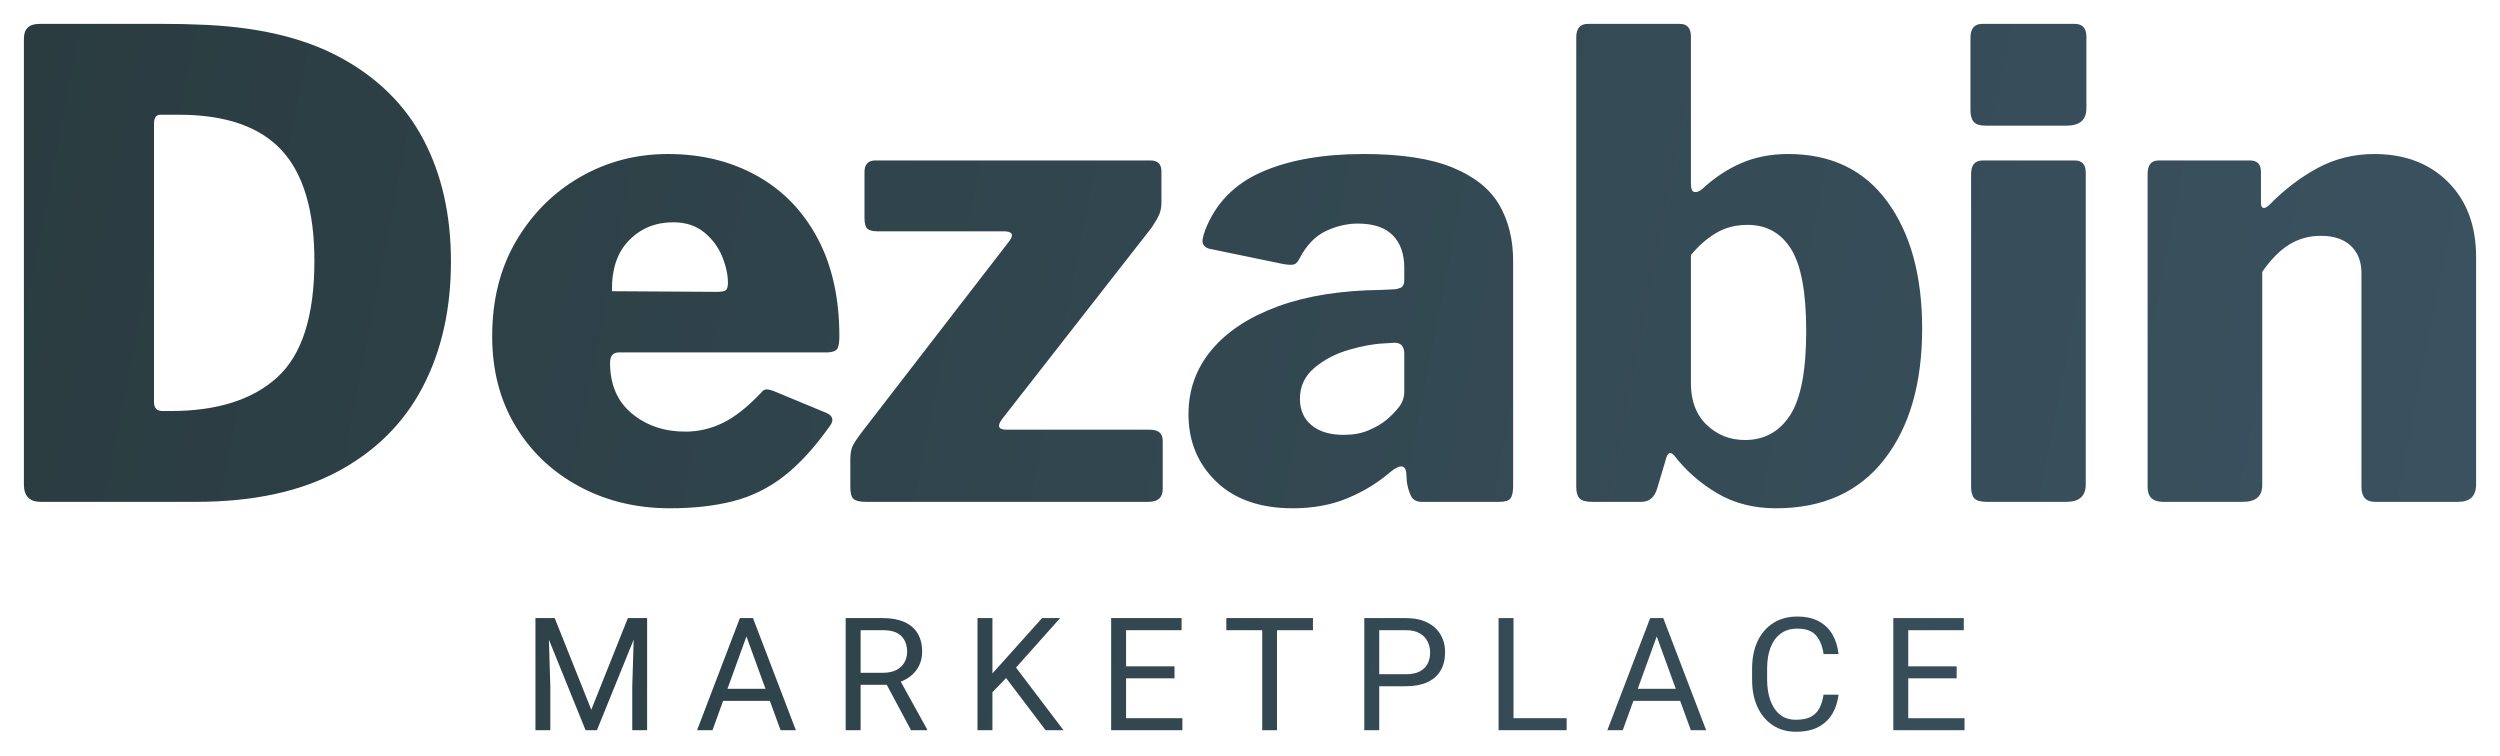
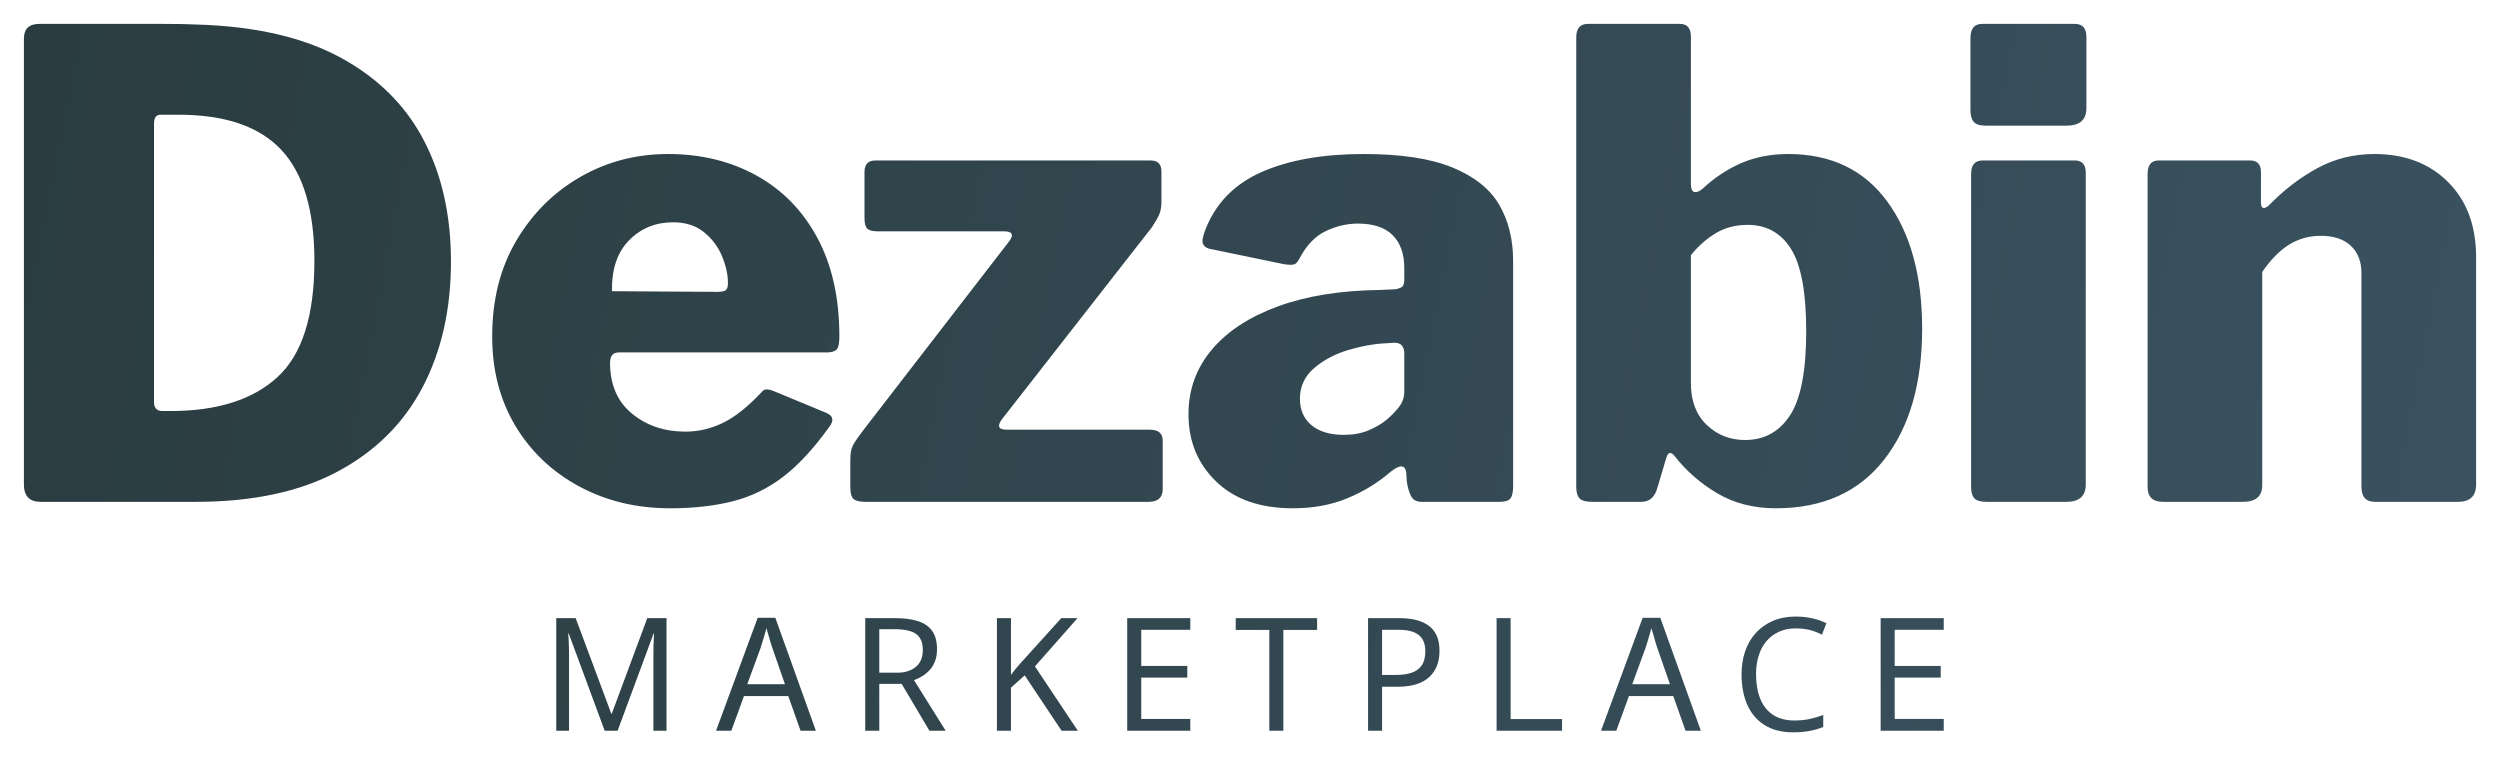
- <svg xmlns="http://www.w3.org/2000/svg" viewBox="-37.1 -37.1 3881.2 1173.14">
+ <svg xmlns="http://www.w3.org/2000/svg" viewBox="-37.1 -37.1 3881.2 1174.01">
  <defs>
    <linearGradient id="g" gradientUnits="userSpaceOnUse" x1="0" y1="0" x2="3807" y2="742">
      <stop offset="0" stop-color="#2a3c40" />
      <stop offset="1" stop-color="#3a5260" />
    </linearGradient>
  </defs>
  <g fill="url(#g)">
    <path d="M267 742L26 742Q0 742 0 715L0 715L0 23Q0 0 24 0L24 0Q48 0 81 0Q114 0 149.5 0Q185 0 217 0Q249 0 269 1L269 1Q404 5 491 52Q578 99 620.5 180Q663 261 663 369L663 369Q663 480 619 564Q575 648 487 695Q399 742 267 742L267 742M215 601L215 601L228 601Q336 601 393.5 548.5Q451 496 451 368L451 368Q451 251 400 196Q349 141 240 141L240 141L212 141Q202 141 202 155L202 155L202 587Q202 601 215 601" />
    <path d="M910 526L910 526Q910 577 944 605Q978 633 1027 633L1027 633Q1057 633 1085 619.5Q1113 606 1145 572L1145 572Q1148 568 1152 567.5Q1156 567 1164 570L1164 570L1246 604Q1262 611 1250 626L1250 626Q1215 675 1179.5 702.5Q1144 730 1101 741Q1058 752 1003 752L1003 752Q925 752 862 718Q799 684 763 624Q727 564 727 485L727 485Q727 400 764.5 336.5Q802 273 864 237.5Q926 202 1000 202L1000 202Q1077 202 1137.5 235.5Q1198 269 1232 332.5Q1266 396 1266 485L1266 485Q1266 497 1263.5 503Q1261 509 1249 510L1249 510L924 510Q910 510 910 526M913 415L1076 416Q1086 416 1089.5 413.5Q1093 411 1093 402L1093 402Q1093 383 1084 361Q1075 339 1056 323.5Q1037 308 1008 308L1008 308Q967 308 939.5 336Q912 364 913 415L913 415M1746 742L1307 742Q1293 742 1288 737.5Q1283 733 1283 719L1283 719L1283 677Q1283 663 1286.5 655.5Q1290 648 1303 631L1303 631L1530 337Q1541 322 1521 322L1521 322L1325 322Q1314 322 1309.5 318Q1305 314 1305 301L1305 301L1305 230Q1305 212 1322 212L1322 212L1749 212Q1766 212 1766 229L1766 229L1766 277Q1766 288 1762.5 296Q1759 304 1751 316L1751 316L1519 613Q1506 630 1526 630L1526 630L1748 630Q1768 630 1768 647L1768 647L1768 722Q1768 742 1746 742L1746 742M2121 696L2121 696Q2092 721 2054.5 736.5Q2017 752 1970 752L1970 752Q1894 752 1851 710.5Q1808 669 1808 606L1808 606Q1808 549 1844 506Q1880 463 1947 438.5Q2014 414 2107 413L2107 413L2128 412Q2132 412 2137.5 409.5Q2143 407 2143 398L2143 398L2143 379Q2143 346 2125 328Q2107 310 2071 310L2071 310Q2046 310 2021.5 321.5Q1997 333 1981 363L1981 363Q1977 371 1973 373Q1969 375 1956 373L1956 373L1840 349Q1833 347 1830.5 341.5Q1828 336 1834 320L1834 320Q1858 258 1921.5 230Q1985 202 2080 202L2080 202Q2167 202 2218 223Q2269 244 2290.5 281Q2312 318 2312 368L2312 368L2312 717Q2312 731 2308 736.5Q2304 742 2291 742L2291 742L2170 742Q2158 742 2153.5 733Q2149 724 2147 711L2147 711L2146 696Q2143 678 2121 696M2143 571L2143 512Q2143 495 2128 495L2128 495L2112 496Q2088 497 2057 506Q2026 515 2003.5 534Q1981 553 1981 582L1981 582Q1981 608 1999 623Q2017 638 2049 638L2049 638Q2071 638 2087.5 631Q2104 624 2115 615L2115 615Q2127 605 2135 594.5Q2143 584 2143 571L2143 571M2511 742L2435 742Q2420 742 2415 736.5Q2410 731 2410 719L2410 719L2410 21Q2410 0 2428 0L2428 0L2571 0Q2588 0 2588 20L2588 20L2588 248Q2588 260 2593.5 261Q2599 262 2606 256L2606 256Q2634 230 2666.5 216Q2699 202 2739 202L2739 202Q2839 202 2893 276Q2947 350 2947 473L2947 473Q2947 601 2888 676.5Q2829 752 2720 752L2720 752Q2668 752 2628.5 728.5Q2589 705 2562 670L2562 670Q2554 661 2550 673L2550 673L2536 720Q2530 742 2511 742L2511 742M2588 359L2588 558Q2588 599 2612.5 622.5Q2637 646 2672 646L2672 646Q2717 646 2742 607.5Q2767 569 2767 477L2767 477Q2767 387 2743.5 349.5Q2720 312 2676 312L2676 312Q2648 312 2626.5 325Q2605 338 2588 359L2588 359M3202 20L3202 131Q3202 158 3171 158L3171 158L3046 158Q3032 158 3027 152Q3022 146 3022 134L3022 134L3022 22Q3022 0 3040 0L3040 0L3184 0Q3202 0 3202 20L3202 20M3201 231L3201 715Q3201 742 3171 742L3171 742L3047 742Q3033 742 3028 736.5Q3023 731 3023 719L3023 719L3023 233Q3023 212 3041 212L3041 212L3184 212Q3201 212 3201 231L3201 231M3445 742L3321 742Q3297 742 3297 719L3297 719L3297 233Q3297 212 3314 212L3314 212L3456 212Q3473 212 3473 230L3473 230L3473 278Q3473 284 3476 285.5Q3479 287 3485 282L3485 282Q3520 246 3560.5 224Q3601 202 3649 202L3649 202Q3720 202 3763.5 245.5Q3807 289 3807 362L3807 362L3807 715Q3807 742 3779 742L3779 742L3650 742Q3629 742 3629 719L3629 719L3629 387Q3629 360 3612.5 344.5Q3596 329 3566 329L3566 329Q3539 329 3517 342.5Q3495 356 3475 385L3475 385L3475 716Q3475 742 3445 742L3445 742" />
-     <path d="M801.47 922.47L824.07 922.47L880.86 1064.75L937.65 922.47L960.25 922.47L889.59 1096.55L872.02 1096.55L801.47 922.47M794.18 922.47L814.03 922.47L817.26 1028.52L817.26 1096.55L794.18 1096.55L794.18 922.47M947.7 922.47L967.54 922.47L967.54 1096.55L944.47 1096.55L944.47 1028.52L947.7 922.47M1126.51 937.77L1069 1096.55L1045.09 1096.55L1111.56 922.47L1126.51 922.47L1126.51 937.77M1174.69 1096.55L1116.94 937.77L1116.94 922.47L1131.89 922.47L1198.48 1096.55L1174.69 1096.55M1171.82 1032.23L1171.82 1051L1073.9 1051L1073.9 1032.23L1171.82 1032.23M1275.79 922.47L1333.41 922.47Q1353.02 922.47 1366.65 928.45Q1380.28 934.43 1387.4 946.08Q1394.51 957.74 1394.51 974.72L1394.51 974.72Q1394.51 986.68 1389.67 996.48Q1384.82 1006.28 1375.74 1013.22Q1366.65 1020.15 1354.1 1023.5L1354.1 1023.5L1347.64 1026.01L1293.6 1026.01L1293.6 1007.36L1334.01 1007.36Q1346.45 1007.36 1354.7 1002.94Q1362.95 998.51 1367.07 991.1Q1371.19 983.69 1371.19 974.72L1371.19 974.72Q1371.19 959.53 1362.23 950.39Q1353.26 941.24 1333.41 941.24L1333.41 941.24L1298.98 941.24L1298.98 1096.55L1275.79 1096.55L1275.79 922.47M1377.29 1096.55L1335.09 1017.64L1359.36 1017.64L1402.16 1095.12L1402.16 1096.55L1377.29 1096.55M1503.62 922.47L1503.62 1096.55L1480.42 1096.55L1480.42 922.47L1503.62 922.47M1608.71 922.47L1536.37 1003.65L1495.72 1045.74L1491.9 1021.35L1522.39 987.51L1580.73 922.47L1608.71 922.47M1586.23 1096.55L1521.91 1011.66L1535.78 993.37L1613.97 1096.55L1586.23 1096.55M1798.52 1077.9L1798.52 1096.55L1706.58 1096.55L1706.58 1077.9L1798.52 1077.9M1711.12 922.47L1711.12 1096.55L1687.93 1096.55L1687.93 922.47L1711.12 922.47M1786.32 997.32L1786.32 1015.97L1706.58 1015.97L1706.58 997.32L1786.32 997.32M1797.32 922.47L1797.32 941.24L1706.58 941.24L1706.58 922.47L1797.32 922.47M1945.41 922.47L1945.41 1096.55L1922.45 1096.55L1922.45 922.47L1945.41 922.47M2001.24 922.47L2001.24 941.24L1866.74 941.24L1866.74 922.47L2001.24 922.47M2145.26 1028.28L2098.87 1028.28L2098.87 1009.63L2145.26 1009.63Q2158.77 1009.63 2167.08 1005.27Q2175.39 1000.9 2179.27 993.25Q2183.16 985.6 2183.16 975.8L2183.16 975.8Q2183.16 966.83 2179.27 958.94Q2175.39 951.05 2167.08 946.14Q2158.77 941.24 2145.26 941.24L2145.26 941.24L2104.13 941.24L2104.13 1096.55L2080.94 1096.55L2080.94 922.47L2145.26 922.47Q2164.99 922.47 2178.62 929.29Q2192.25 936.1 2199.3 948.06Q2206.35 960.01 2206.35 975.56L2206.35 975.56Q2206.35 992.29 2199.3 1004.13Q2192.25 1015.97 2178.62 1022.12Q2164.99 1028.28 2145.26 1028.28L2145.26 1028.28M2395.09 1077.9L2395.09 1096.55L2308.05 1096.55L2308.05 1077.9L2395.09 1077.9M2312.59 922.47L2312.59 1096.55L2289.4 1096.55L2289.4 922.47L2312.59 922.47M2539.7 937.77L2482.19 1096.55L2458.28 1096.55L2524.76 922.47L2539.7 922.47L2539.7 937.77M2587.89 1096.55L2530.14 937.77L2530.14 922.47L2545.08 922.47L2611.68 1096.55L2587.89 1096.55M2585.02 1032.23L2585.02 1051L2487.1 1051L2487.1 1032.23L2585.02 1032.23M2793.96 1041.31L2817.15 1041.31Q2815.36 1057.69 2807.71 1070.79Q2800.05 1083.88 2786.06 1091.41Q2772.08 1098.94 2751.03 1098.94L2751.03 1098.94Q2730.59 1098.94 2715.29 1088.96Q2699.98 1078.98 2691.49 1060.8Q2683 1042.63 2683 1018.36L2683 1018.36L2683 1000.78Q2683 976.39 2691.55 958.28Q2700.1 940.17 2715.88 930.12Q2731.66 920.08 2753.19 920.08L2753.19 920.08Q2772.91 920.08 2786.54 927.43Q2800.17 934.79 2807.77 947.94Q2815.36 961.09 2817.15 978.31L2817.15 978.31L2793.96 978.31Q2791.33 960.01 2782.3 949.43Q2773.27 938.85 2753.19 938.85L2753.19 938.85Q2737.76 938.85 2727.36 946.56Q2716.96 954.27 2711.64 968.14Q2706.32 982.01 2706.32 1000.54L2706.32 1000.54L2706.32 1018.36Q2706.32 1035.46 2711.1 1049.5Q2715.88 1063.55 2725.75 1071.92Q2735.61 1080.29 2751.03 1080.29L2751.03 1080.29Q2765.74 1080.29 2774.41 1075.63Q2783.08 1070.97 2787.56 1062.24Q2792.04 1053.51 2793.96 1041.31L2793.96 1041.31M3012.82 1077.9L3012.82 1096.55L2920.88 1096.55L2920.88 1077.9L3012.82 1077.9M2925.42 922.47L2925.42 1096.55L2902.23 1096.55L2902.23 922.47L2925.42 922.47M3000.62 997.32L3000.62 1015.97L2920.88 1015.97L2920.88 997.32L3000.62 997.32M3011.62 922.47L3011.62 941.24L2920.88 941.24L2920.88 922.47L3011.62 922.47" />
+     <path d="M921.73 1097.36L901.66 1097.36L845.83 946.28L845.09 946.28Q845.58 950.44 845.7 955.71Q845.83 960.97 846.07 966.48Q846.32 971.99 846.32 977.62L846.32 977.62L846.32 1097.36L826.48 1097.36L826.48 922.53L856.6 922.53L911.94 1070.91L912.67 1070.91L967.77 922.53L997.64 922.53L997.64 1097.36L977.32 1097.36L977.32 976.4Q977.32 971.75 977.44 966.48Q977.56 961.22 977.81 955.95Q978.05 950.69 978.3 946.52L978.3 946.52L977.56 946.52L921.73 1097.36M1229.52 1097.36L1205.77 1097.36L1186.67 1043.49L1117.87 1043.49L1098.28 1097.36L1074.53 1097.36L1139.17 922.04L1166.59 922.04L1229.52 1097.36M1181.53 1025.12L1161.94 968.81Q1160.72 965.38 1159.13 960.11Q1157.53 954.85 1155.94 948.85Q1154.35 942.85 1152.64 937.95L1152.64 937.95Q1151.66 942.61 1149.94 948.24Q1148.23 953.87 1146.64 959.26Q1145.05 964.64 1143.58 969.05L1143.58 969.05L1123.01 1025.12L1181.53 1025.12M1306.16 922.53L1351.95 922.53Q1373.75 922.53 1388.31 927.3Q1402.88 932.08 1410.23 942.61Q1417.58 953.14 1417.58 970.77L1417.58 970.77Q1417.58 988.89 1408.15 1000.76Q1398.72 1012.64 1381.83 1018.76L1381.83 1018.76L1431.04 1097.36L1405.82 1097.36L1362.73 1024.64L1327.96 1024.64L1327.96 1097.36L1306.16 1097.36L1306.16 922.53M1350.97 939.67L1350.97 939.67L1327.96 939.67L1327.96 1007.25L1356.12 1007.25Q1373.5 1007.25 1384.52 998.31Q1395.54 989.38 1395.54 971.75L1395.54 971.75Q1395.54 959.99 1390.76 952.89Q1385.99 945.79 1376.07 942.73Q1366.15 939.67 1350.97 939.67M1569.63 997.46L1636.24 1097.36L1611.01 1097.36L1553.72 1011.41L1532.41 1030.51L1532.41 1097.36L1510.62 1097.36L1510.62 922.53L1532.41 922.53L1532.41 1010.68Q1535.35 1006.52 1538.78 1002.35Q1542.21 998.19 1545.64 994.27L1545.64 994.27L1610.53 922.53L1635.75 922.53L1569.63 997.46M1810.82 1078.99L1810.82 1097.36L1712.88 1097.36L1712.88 922.53L1810.82 922.53L1810.82 940.65L1734.67 940.65L1734.67 996.72L1806.17 996.72L1806.17 1014.84L1734.67 1014.84L1734.67 1078.99L1810.82 1078.99M1955.29 940.89L1955.29 1097.36L1933.5 1097.36L1933.5 940.89L1881.34 940.89L1881.34 922.53L2007.69 922.53L2007.69 940.89L1955.29 940.89M2086.78 922.53L2135.02 922.53Q2165.87 922.53 2181.78 934.89Q2197.7 947.26 2197.7 973.21L2197.7 973.21Q2197.7 986.68 2193.54 996.97Q2189.37 1007.25 2181.29 1014.47Q2173.21 1021.7 2161.09 1025.37Q2148.97 1029.04 2133.06 1029.04L2133.06 1029.04L2108.57 1029.04L2108.57 1097.36L2086.78 1097.36L2086.78 922.53M2134.04 940.65L2134.04 940.65L2108.57 940.65L2108.57 1010.68L2131.1 1010.68Q2144.07 1010.68 2154.24 1007.37Q2164.4 1004.07 2170.03 995.99Q2175.66 987.91 2175.66 973.95L2175.66 973.95Q2175.66 956.81 2165.5 948.73Q2155.34 940.65 2134.04 940.65M2387.96 1097.36L2286.34 1097.36L2286.34 922.53L2308.13 922.53L2308.13 1079.24L2387.96 1079.24L2387.96 1097.36M2603.43 1097.36L2579.68 1097.36L2560.58 1043.49L2491.78 1043.49L2472.19 1097.36L2448.44 1097.36L2513.08 922.04L2540.5 922.04L2603.43 1097.36M2555.44 1025.12L2535.85 968.81Q2534.63 965.38 2533.04 960.11Q2531.44 954.85 2529.85 948.85Q2528.26 942.85 2526.55 937.95L2526.55 937.95Q2525.57 942.61 2523.85 948.24Q2522.14 953.87 2520.55 959.26Q2518.96 964.64 2517.49 969.05L2517.49 969.05L2496.92 1025.12L2555.44 1025.12M2750.59 938.44L2750.59 938.44Q2736.15 938.44 2724.64 943.71Q2713.13 948.97 2705.17 958.4Q2697.21 967.83 2693.17 980.93Q2689.13 994.03 2689.13 1009.7L2689.13 1009.7Q2689.13 1031.74 2695.74 1047.9Q2702.36 1064.06 2715.58 1072.75Q2728.8 1081.44 2748.88 1081.44L2748.88 1081.44Q2761.86 1081.44 2772.88 1078.99Q2783.89 1076.55 2793.44 1072.87L2793.44 1072.87L2793.44 1091.48Q2784.14 1095.4 2772.63 1097.6Q2761.12 1099.81 2746.92 1099.81L2746.92 1099.81Q2719.99 1099.81 2702.11 1088.42Q2684.24 1077.04 2675.42 1056.83Q2666.61 1036.63 2666.61 1009.7L2666.61 1009.7Q2666.61 990.35 2672.24 973.95Q2677.87 957.54 2688.77 945.55Q2699.66 933.55 2715.33 926.81Q2731 920.08 2750.84 920.08L2750.84 920.08Q2763.08 920.08 2775.08 922.53Q2787.08 924.98 2798.34 930.36L2798.34 930.36L2791.48 948.24Q2781.2 942.85 2771.16 940.65Q2761.12 938.44 2750.59 938.44M2980.52 1078.99L2980.52 1097.36L2882.57 1097.36L2882.57 922.53L2980.52 922.53L2980.52 940.65L2904.37 940.65L2904.37 996.72L2975.86 996.72L2975.86 1014.84L2904.37 1014.84L2904.37 1078.99L2980.52 1078.99" />
  </g>
</svg>
